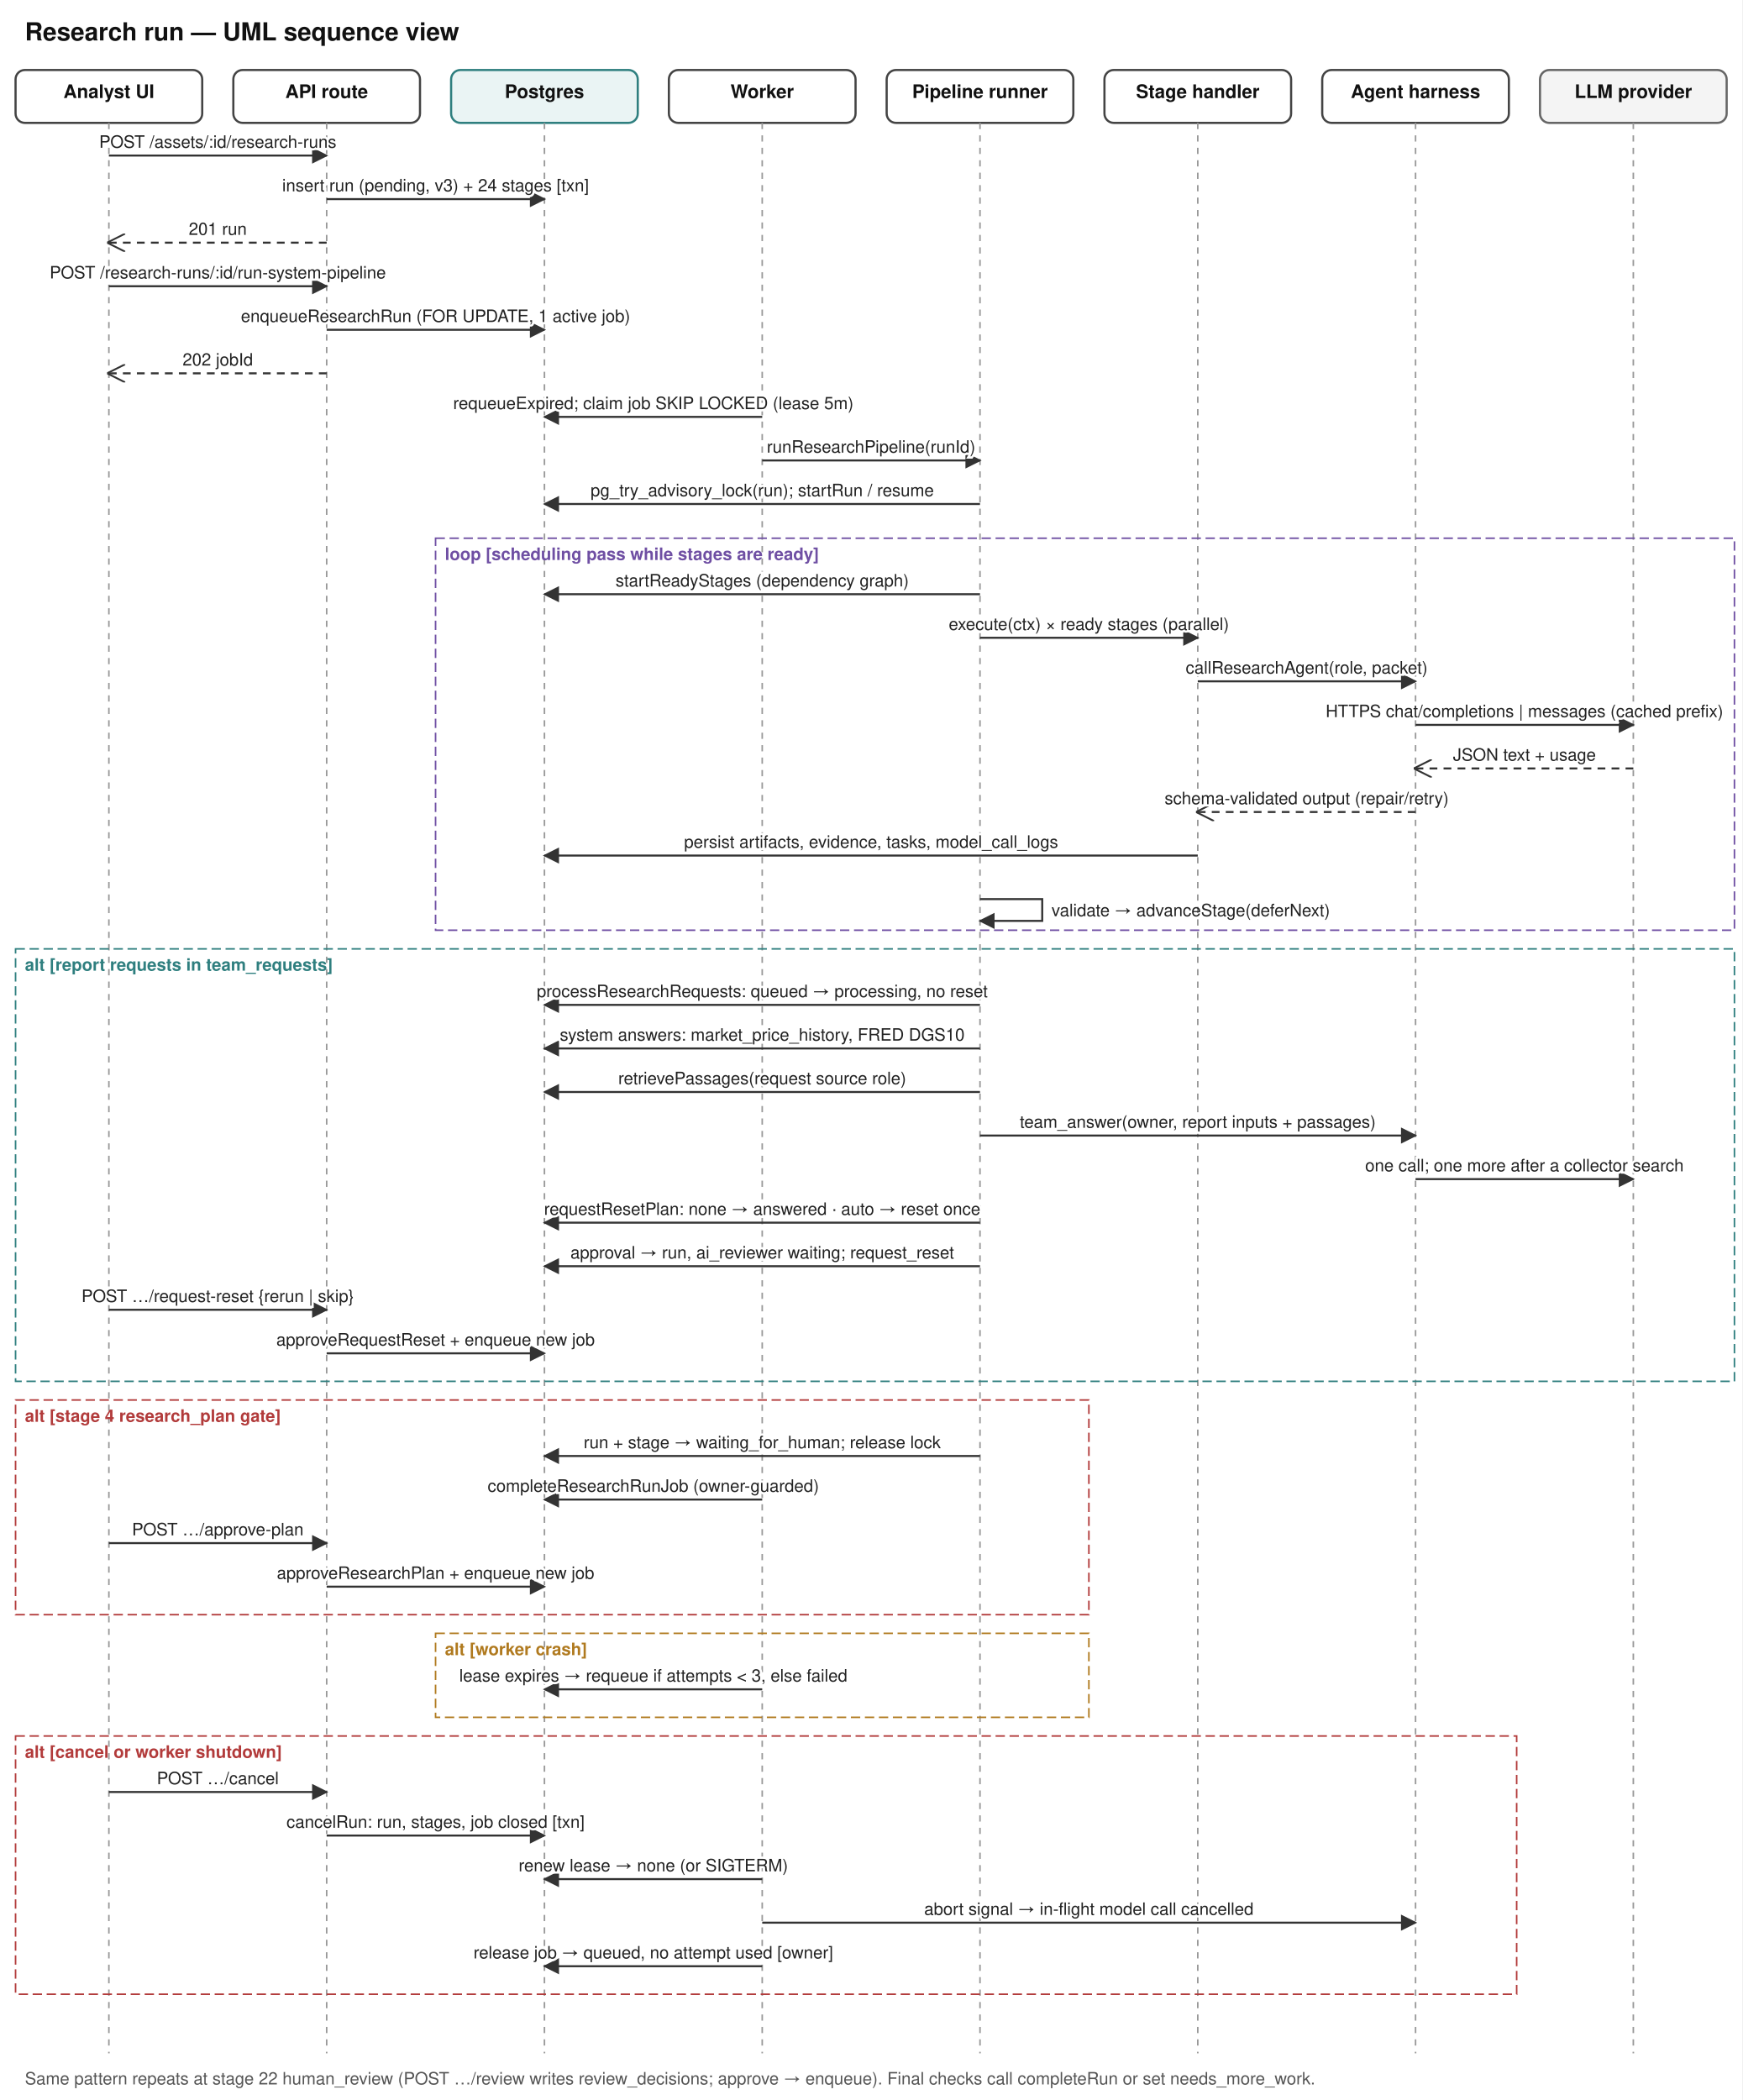
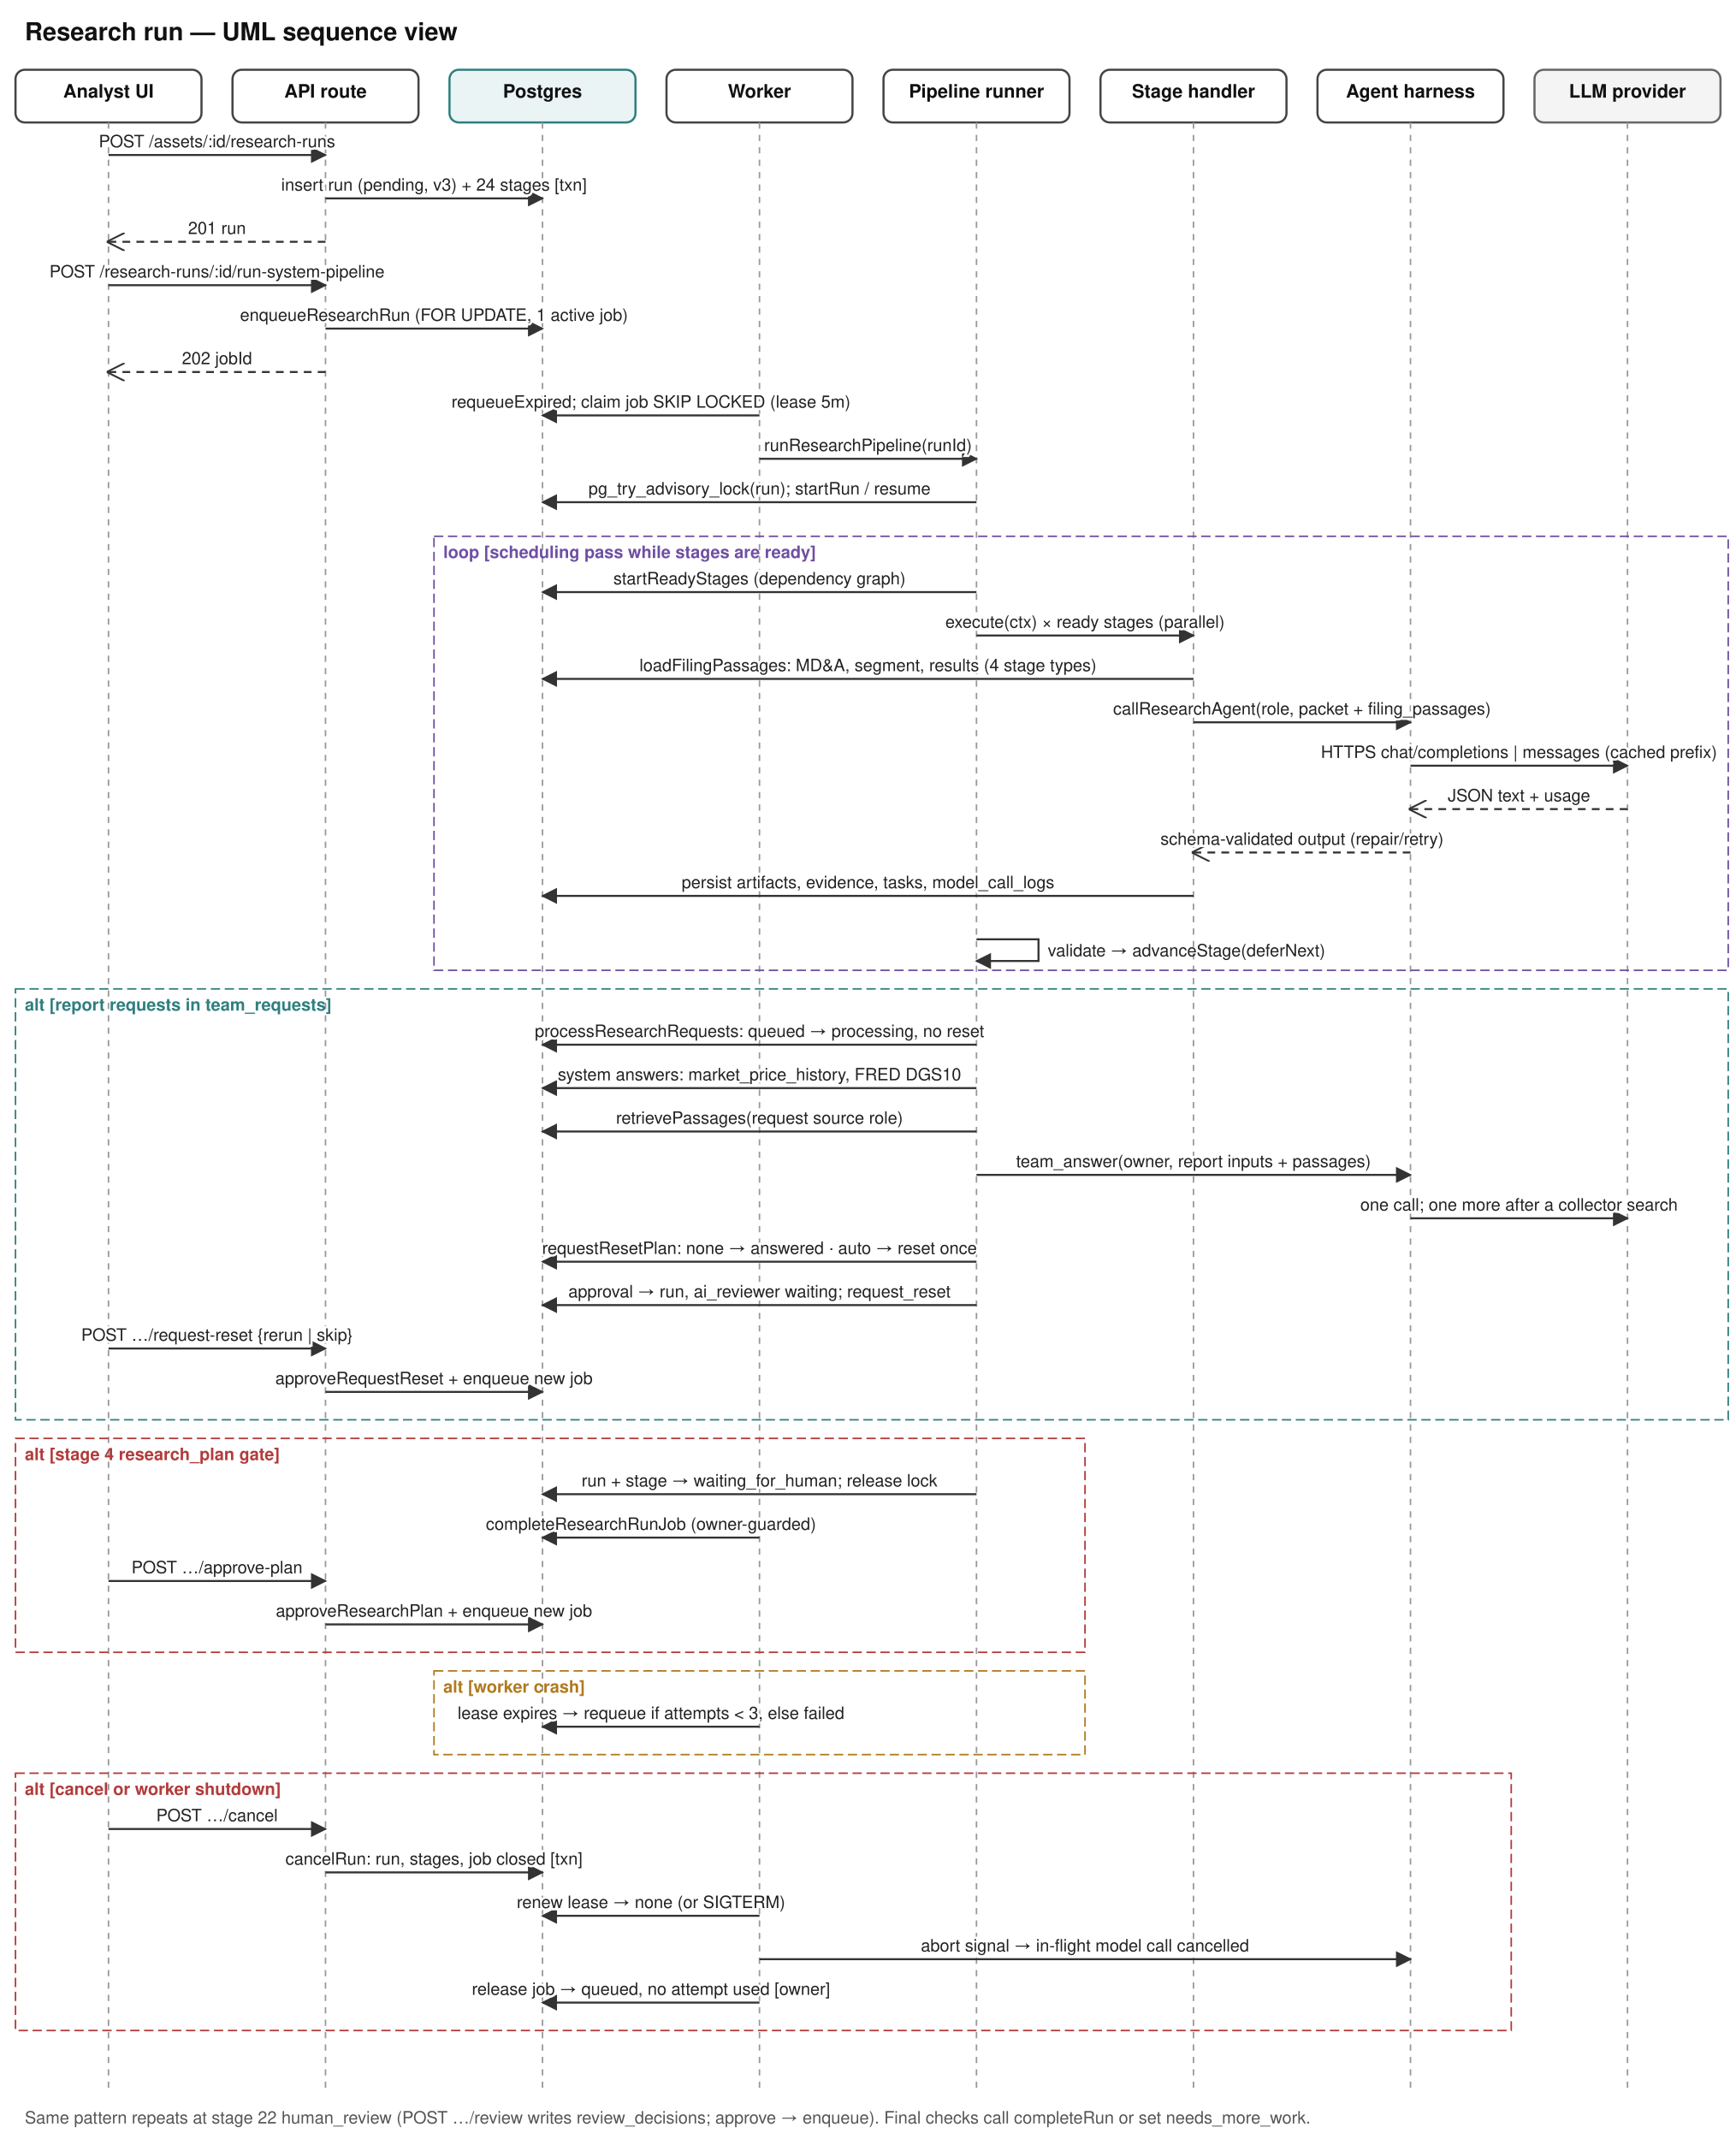
- <svg xmlns="http://www.w3.org/2000/svg" viewBox="0 0 1120 1350" width="1120" height="1350" role="img" aria-labelledby="t d" font-family="Helvetica, Arial, sans-serif" font-size="13">
+ <svg xmlns="http://www.w3.org/2000/svg" viewBox="0 0 1120 1380" width="1120" height="1380" role="img" aria-labelledby="t d" font-family="Helvetica, Arial, sans-serif" font-size="13">
  <defs>
    <marker id="a" viewBox="0 0 10 10" refX="9" refY="5" markerWidth="8" markerHeight="8" orient="auto-start-reverse">
      <path d="M0,0 L10,5 L0,10 z" fill="#333" />
    </marker>
    <marker id="o" viewBox="0 0 10 10" refX="9" refY="5" markerWidth="9" markerHeight="9" orient="auto-start-reverse">
      <path d="M0,0 L10,5 L0,10" fill="none" stroke="#333" />
    </marker>
  </defs>
-   <rect x="0" y="0" width="1120" height="1350" fill="#ffffff" />
+   <rect x="0" y="0" width="1120" height="1380" fill="#ffffff" />
  <text x="16" y="26" font-size="16" font-weight="bold" fill="#111">Research run — UML sequence view</text>
  <rect x="10" y="45" width="120" height="34" rx="6" fill="#ffffff" stroke="#444444" stroke-width="1.4" />
  <text x="70.0" y="63" font-size="12" font-weight="bold" text-anchor="middle" fill="#111">Analyst UI</text>
-   <line x1="70" y1="79" x2="70" y2="1320" stroke="#999" stroke-dasharray="4 4" />
+   <line x1="70" y1="79" x2="70" y2="1350" stroke="#999" stroke-dasharray="4 4" />
  <rect x="150" y="45" width="120" height="34" rx="6" fill="#ffffff" stroke="#444444" stroke-width="1.4" />
  <text x="210.0" y="63" font-size="12" font-weight="bold" text-anchor="middle" fill="#111">API route</text>
-   <line x1="210" y1="79" x2="210" y2="1320" stroke="#999" stroke-dasharray="4 4" />
+   <line x1="210" y1="79" x2="210" y2="1350" stroke="#999" stroke-dasharray="4 4" />
  <rect x="290" y="45" width="120" height="34" rx="6" fill="#eaf4f4" stroke="#2f7f7f" stroke-width="1.4" />
  <text x="350.0" y="63" font-size="12" font-weight="bold" text-anchor="middle" fill="#111">Postgres</text>
-   <line x1="350" y1="79" x2="350" y2="1320" stroke="#999" stroke-dasharray="4 4" />
+   <line x1="350" y1="79" x2="350" y2="1350" stroke="#999" stroke-dasharray="4 4" />
  <rect x="430" y="45" width="120" height="34" rx="6" fill="#ffffff" stroke="#444444" stroke-width="1.4" />
  <text x="490.0" y="63" font-size="12" font-weight="bold" text-anchor="middle" fill="#111">Worker</text>
-   <line x1="490" y1="79" x2="490" y2="1320" stroke="#999" stroke-dasharray="4 4" />
+   <line x1="490" y1="79" x2="490" y2="1350" stroke="#999" stroke-dasharray="4 4" />
  <rect x="570" y="45" width="120" height="34" rx="6" fill="#ffffff" stroke="#444444" stroke-width="1.4" />
  <text x="630.0" y="63" font-size="12" font-weight="bold" text-anchor="middle" fill="#111">Pipeline runner</text>
-   <line x1="630" y1="79" x2="630" y2="1320" stroke="#999" stroke-dasharray="4 4" />
+   <line x1="630" y1="79" x2="630" y2="1350" stroke="#999" stroke-dasharray="4 4" />
  <rect x="710" y="45" width="120" height="34" rx="6" fill="#ffffff" stroke="#444444" stroke-width="1.4" />
  <text x="770.0" y="63" font-size="12" font-weight="bold" text-anchor="middle" fill="#111">Stage handler</text>
-   <line x1="770" y1="79" x2="770" y2="1320" stroke="#999" stroke-dasharray="4 4" />
+   <line x1="770" y1="79" x2="770" y2="1350" stroke="#999" stroke-dasharray="4 4" />
  <rect x="850" y="45" width="120" height="34" rx="6" fill="#ffffff" stroke="#444444" stroke-width="1.4" />
  <text x="910.0" y="63" font-size="12" font-weight="bold" text-anchor="middle" fill="#111">Agent harness</text>
-   <line x1="910" y1="79" x2="910" y2="1320" stroke="#999" stroke-dasharray="4 4" />
+   <line x1="910" y1="79" x2="910" y2="1350" stroke="#999" stroke-dasharray="4 4" />
  <rect x="990" y="45" width="120" height="34" rx="6" fill="#f4f4f4" stroke="#666666" stroke-width="1.4" />
  <text x="1050.0" y="63" font-size="12" font-weight="bold" text-anchor="middle" fill="#111">LLM provider</text>
-   <line x1="1050" y1="79" x2="1050" y2="1320" stroke="#999" stroke-dasharray="4 4" />
+   <line x1="1050" y1="79" x2="1050" y2="1350" stroke="#999" stroke-dasharray="4 4" />
  <path d="M70,100 L210,100" fill="none" stroke="#333" stroke-width="1.3" marker-end="url(#a)" />
  <text x="140.0" y="95" font-size="11" text-anchor="middle" fill="#222" stroke="#ffffff" stroke-width="3" paint-order="stroke">POST /assets/:id/research-runs</text>
  <path d="M210,128 L350,128" fill="none" stroke="#333" stroke-width="1.3" marker-end="url(#a)" />
  <text x="280.0" y="123" font-size="11" text-anchor="middle" fill="#222" stroke="#ffffff" stroke-width="3" paint-order="stroke">insert run (pending, v3) + 24 stages [txn]</text>
  <path d="M210,156 L70,156" fill="none" stroke="#333" stroke-width="1.3" stroke-dasharray="5 4" marker-end="url(#o)" />
  <text x="140.0" y="151" font-size="11" text-anchor="middle" fill="#222" stroke="#ffffff" stroke-width="3" paint-order="stroke">201 run</text>
  <path d="M70,184 L210,184" fill="none" stroke="#333" stroke-width="1.3" marker-end="url(#a)" />
  <text x="140.0" y="179" font-size="11" text-anchor="middle" fill="#222" stroke="#ffffff" stroke-width="3" paint-order="stroke">POST /research-runs/:id/run-system-pipeline</text>
  <path d="M210,212 L350,212" fill="none" stroke="#333" stroke-width="1.3" marker-end="url(#a)" />
  <text x="280.0" y="207" font-size="11" text-anchor="middle" fill="#222" stroke="#ffffff" stroke-width="3" paint-order="stroke">enqueueResearchRun (FOR UPDATE, 1 active job)</text>
  <path d="M210,240 L70,240" fill="none" stroke="#333" stroke-width="1.3" stroke-dasharray="5 4" marker-end="url(#o)" />
  <text x="140.0" y="235" font-size="11" text-anchor="middle" fill="#222" stroke="#ffffff" stroke-width="3" paint-order="stroke">202 jobId</text>
  <path d="M490,268 L350,268" fill="none" stroke="#333" stroke-width="1.3" marker-end="url(#a)" />
  <text x="420.0" y="263" font-size="11" text-anchor="middle" fill="#222" stroke="#ffffff" stroke-width="3" paint-order="stroke">requeueExpired; claim job SKIP LOCKED (lease 5m)</text>
  <path d="M490,296 L630,296" fill="none" stroke="#333" stroke-width="1.3" marker-end="url(#a)" />
  <text x="560.0" y="291" font-size="11" text-anchor="middle" fill="#222" stroke="#ffffff" stroke-width="3" paint-order="stroke">runResearchPipeline(runId)</text>
  <path d="M630,324 L350,324" fill="none" stroke="#333" stroke-width="1.3" marker-end="url(#a)" />
  <text x="490.0" y="319" font-size="11" text-anchor="middle" fill="#222" stroke="#ffffff" stroke-width="3" paint-order="stroke">pg_try_advisory_lock(run); startRun / resume</text>
  <text x="286" y="360" font-size="11" font-weight="bold" text-anchor="start" fill="#6f4fa3">loop [scheduling pass while stages are ready]</text>
  <path d="M630,382 L350,382" fill="none" stroke="#333" stroke-width="1.3" marker-end="url(#a)" />
  <text x="490.0" y="377" font-size="11" text-anchor="middle" fill="#222" stroke="#ffffff" stroke-width="3" paint-order="stroke">startReadyStages (dependency graph)</text>
  <path d="M630,410 L770,410" fill="none" stroke="#333" stroke-width="1.3" marker-end="url(#a)" />
  <text x="700.0" y="405" font-size="11" text-anchor="middle" fill="#222" stroke="#ffffff" stroke-width="3" paint-order="stroke">execute(ctx) × ready stages (parallel)</text>
-   <path d="M770,438 L910,438" fill="none" stroke="#333" stroke-width="1.3" marker-end="url(#a)" />
-   <text x="840.0" y="433" font-size="11" text-anchor="middle" fill="#222" stroke="#ffffff" stroke-width="3" paint-order="stroke">callResearchAgent(role, packet)</text>
-   <path d="M910,466 L1050,466" fill="none" stroke="#333" stroke-width="1.3" marker-end="url(#a)" />
-   <text x="980.0" y="461" font-size="11" text-anchor="middle" fill="#222" stroke="#ffffff" stroke-width="3" paint-order="stroke">HTTPS chat/completions | messages (cached prefix)</text>
-   <path d="M1050,494 L910,494" fill="none" stroke="#333" stroke-width="1.3" stroke-dasharray="5 4" marker-end="url(#o)" />
-   <text x="980.0" y="489" font-size="11" text-anchor="middle" fill="#222" stroke="#ffffff" stroke-width="3" paint-order="stroke">JSON text + usage</text>
-   <path d="M910,522 L770,522" fill="none" stroke="#333" stroke-width="1.3" stroke-dasharray="5 4" marker-end="url(#o)" />
-   <text x="840.0" y="517" font-size="11" text-anchor="middle" fill="#222" stroke="#ffffff" stroke-width="3" paint-order="stroke">schema-validated output (repair/retry)</text>
-   <path d="M770,550 L350,550" fill="none" stroke="#333" stroke-width="1.3" marker-end="url(#a)" />
-   <text x="560.0" y="545" font-size="11" text-anchor="middle" fill="#222" stroke="#ffffff" stroke-width="3" paint-order="stroke">persist artifacts, evidence, tasks, model_call_logs</text>
-   <path d="M630,578 h40 v14 h-40" fill="none" stroke="#333" stroke-width="1.3" marker-end="url(#a)" />
-   <text x="676" y="589" font-size="11" font-weight="normal" text-anchor="start" fill="#222">validate → advanceStage(deferNext)</text>
-   <rect x="280" y="346" width="835" height="252" fill="none" stroke="#6f4fa3" stroke-dasharray="6 3" />
-   <text x="16" y="624" font-size="11" font-weight="bold" text-anchor="start" fill="#2f7f7f">alt [report requests in team_requests]</text>
-   <path d="M630,646 L350,646" fill="none" stroke="#333" stroke-width="1.3" marker-end="url(#a)" />
-   <text x="490.0" y="641" font-size="11" text-anchor="middle" fill="#222" stroke="#ffffff" stroke-width="3" paint-order="stroke">processResearchRequests: queued → processing, no reset</text>
+   <path d="M770,438 L350,438" fill="none" stroke="#333" stroke-width="1.3" marker-end="url(#a)" />
+   <text x="560.0" y="433" font-size="11" text-anchor="middle" fill="#222" stroke="#ffffff" stroke-width="3" paint-order="stroke">loadFilingPassages: MD&amp;A, segment, results (4 stage types)</text>
+   <path d="M770,466 L910,466" fill="none" stroke="#333" stroke-width="1.3" marker-end="url(#a)" />
+   <text x="840.0" y="461" font-size="11" text-anchor="middle" fill="#222" stroke="#ffffff" stroke-width="3" paint-order="stroke">callResearchAgent(role, packet + filing_passages)</text>
+   <path d="M910,494 L1050,494" fill="none" stroke="#333" stroke-width="1.3" marker-end="url(#a)" />
+   <text x="980.0" y="489" font-size="11" text-anchor="middle" fill="#222" stroke="#ffffff" stroke-width="3" paint-order="stroke">HTTPS chat/completions | messages (cached prefix)</text>
+   <path d="M1050,522 L910,522" fill="none" stroke="#333" stroke-width="1.3" stroke-dasharray="5 4" marker-end="url(#o)" />
+   <text x="980.0" y="517" font-size="11" text-anchor="middle" fill="#222" stroke="#ffffff" stroke-width="3" paint-order="stroke">JSON text + usage</text>
+   <path d="M910,550 L770,550" fill="none" stroke="#333" stroke-width="1.3" stroke-dasharray="5 4" marker-end="url(#o)" />
+   <text x="840.0" y="545" font-size="11" text-anchor="middle" fill="#222" stroke="#ffffff" stroke-width="3" paint-order="stroke">schema-validated output (repair/retry)</text>
+   <path d="M770,578 L350,578" fill="none" stroke="#333" stroke-width="1.3" marker-end="url(#a)" />
+   <text x="560.0" y="573" font-size="11" text-anchor="middle" fill="#222" stroke="#ffffff" stroke-width="3" paint-order="stroke">persist artifacts, evidence, tasks, model_call_logs</text>
+   <path d="M630,606 h40 v14 h-40" fill="none" stroke="#333" stroke-width="1.3" marker-end="url(#a)" />
+   <text x="676" y="617" font-size="11" font-weight="normal" text-anchor="start" fill="#222">validate → advanceStage(deferNext)</text>
+   <rect x="280" y="346" width="835" height="280" fill="none" stroke="#6f4fa3" stroke-dasharray="6 3" />
+   <text x="16" y="652" font-size="11" font-weight="bold" text-anchor="start" fill="#2f7f7f">alt [report requests in team_requests]</text>
  <path d="M630,674 L350,674" fill="none" stroke="#333" stroke-width="1.3" marker-end="url(#a)" />
-   <text x="490.0" y="669" font-size="11" text-anchor="middle" fill="#222" stroke="#ffffff" stroke-width="3" paint-order="stroke">system answers: market_price_history, FRED DGS10</text>
+   <text x="490.0" y="669" font-size="11" text-anchor="middle" fill="#222" stroke="#ffffff" stroke-width="3" paint-order="stroke">processResearchRequests: queued → processing, no reset</text>
  <path d="M630,702 L350,702" fill="none" stroke="#333" stroke-width="1.3" marker-end="url(#a)" />
-   <text x="490.0" y="697" font-size="11" text-anchor="middle" fill="#222" stroke="#ffffff" stroke-width="3" paint-order="stroke">retrievePassages(request source role)</text>
-   <path d="M630,730 L910,730" fill="none" stroke="#333" stroke-width="1.3" marker-end="url(#a)" />
-   <text x="770.0" y="725" font-size="11" text-anchor="middle" fill="#222" stroke="#ffffff" stroke-width="3" paint-order="stroke">team_answer(owner, report inputs + passages)</text>
-   <path d="M910,758 L1050,758" fill="none" stroke="#333" stroke-width="1.3" marker-end="url(#a)" />
-   <text x="980.0" y="753" font-size="11" text-anchor="middle" fill="#222" stroke="#ffffff" stroke-width="3" paint-order="stroke">one call; one more after a collector search</text>
-   <path d="M630,786 L350,786" fill="none" stroke="#333" stroke-width="1.3" marker-end="url(#a)" />
-   <text x="490.0" y="781" font-size="11" text-anchor="middle" fill="#222" stroke="#ffffff" stroke-width="3" paint-order="stroke">requestResetPlan: none → answered · auto → reset once</text>
+   <text x="490.0" y="697" font-size="11" text-anchor="middle" fill="#222" stroke="#ffffff" stroke-width="3" paint-order="stroke">system answers: market_price_history, FRED DGS10</text>
+   <path d="M630,730 L350,730" fill="none" stroke="#333" stroke-width="1.3" marker-end="url(#a)" />
+   <text x="490.0" y="725" font-size="11" text-anchor="middle" fill="#222" stroke="#ffffff" stroke-width="3" paint-order="stroke">retrievePassages(request source role)</text>
+   <path d="M630,758 L910,758" fill="none" stroke="#333" stroke-width="1.3" marker-end="url(#a)" />
+   <text x="770.0" y="753" font-size="11" text-anchor="middle" fill="#222" stroke="#ffffff" stroke-width="3" paint-order="stroke">team_answer(owner, report inputs + passages)</text>
+   <path d="M910,786 L1050,786" fill="none" stroke="#333" stroke-width="1.3" marker-end="url(#a)" />
+   <text x="980.0" y="781" font-size="11" text-anchor="middle" fill="#222" stroke="#ffffff" stroke-width="3" paint-order="stroke">one call; one more after a collector search</text>
  <path d="M630,814 L350,814" fill="none" stroke="#333" stroke-width="1.3" marker-end="url(#a)" />
-   <text x="490.0" y="809" font-size="11" text-anchor="middle" fill="#222" stroke="#ffffff" stroke-width="3" paint-order="stroke">approval → run, ai_reviewer waiting; request_reset</text>
-   <path d="M70,842 L210,842" fill="none" stroke="#333" stroke-width="1.3" marker-end="url(#a)" />
-   <text x="140.0" y="837" font-size="11" text-anchor="middle" fill="#222" stroke="#ffffff" stroke-width="3" paint-order="stroke">POST …/request-reset {rerun | skip}</text>
-   <path d="M210,870 L350,870" fill="none" stroke="#333" stroke-width="1.3" marker-end="url(#a)" />
-   <text x="280.0" y="865" font-size="11" text-anchor="middle" fill="#222" stroke="#ffffff" stroke-width="3" paint-order="stroke">approveRequestReset + enqueue new job</text>
-   <rect x="10" y="610" width="1105" height="278" fill="none" stroke="#2f7f7f" stroke-dasharray="6 3" />
-   <text x="16" y="914" font-size="11" font-weight="bold" text-anchor="start" fill="#b23b3b">alt [stage 4 research_plan gate]</text>
-   <path d="M630,936 L350,936" fill="none" stroke="#333" stroke-width="1.3" marker-end="url(#a)" />
-   <text x="490.0" y="931" font-size="11" text-anchor="middle" fill="#222" stroke="#ffffff" stroke-width="3" paint-order="stroke">run + stage → waiting_for_human; release lock</text>
-   <path d="M490,964 L350,964" fill="none" stroke="#333" stroke-width="1.3" marker-end="url(#a)" />
-   <text x="420.0" y="959" font-size="11" text-anchor="middle" fill="#222" stroke="#ffffff" stroke-width="3" paint-order="stroke">completeResearchRunJob (owner-guarded)</text>
-   <path d="M70,992 L210,992" fill="none" stroke="#333" stroke-width="1.3" marker-end="url(#a)" />
-   <text x="140.0" y="987" font-size="11" text-anchor="middle" fill="#222" stroke="#ffffff" stroke-width="3" paint-order="stroke">POST …/approve-plan</text>
-   <path d="M210,1020 L350,1020" fill="none" stroke="#333" stroke-width="1.3" marker-end="url(#a)" />
-   <text x="280.0" y="1015" font-size="11" text-anchor="middle" fill="#222" stroke="#ffffff" stroke-width="3" paint-order="stroke">approveResearchPlan + enqueue new job</text>
-   <rect x="10" y="900" width="690" height="138" fill="none" stroke="#b23b3b" stroke-dasharray="6 3" />
-   <text x="286" y="1064" font-size="11" font-weight="bold" text-anchor="start" fill="#b07a1f">alt [worker crash]</text>
-   <path d="M490,1086 L350,1086" fill="none" stroke="#333" stroke-width="1.3" marker-end="url(#a)" />
-   <text x="420.0" y="1081" font-size="11" text-anchor="middle" fill="#222" stroke="#ffffff" stroke-width="3" paint-order="stroke">lease expires → requeue if attempts &lt; 3, else failed</text>
-   <rect x="280" y="1050" width="420" height="54" fill="none" stroke="#b07a1f" stroke-dasharray="6 3" />
-   <text x="16" y="1130" font-size="11" font-weight="bold" text-anchor="start" fill="#b23b3b">alt [cancel or worker shutdown]</text>
-   <path d="M70,1152 L210,1152" fill="none" stroke="#333" stroke-width="1.3" marker-end="url(#a)" />
-   <text x="140.0" y="1147" font-size="11" text-anchor="middle" fill="#222" stroke="#ffffff" stroke-width="3" paint-order="stroke">POST …/cancel</text>
-   <path d="M210,1180 L350,1180" fill="none" stroke="#333" stroke-width="1.3" marker-end="url(#a)" />
-   <text x="280.0" y="1175" font-size="11" text-anchor="middle" fill="#222" stroke="#ffffff" stroke-width="3" paint-order="stroke">cancelRun: run, stages, job closed [txn]</text>
-   <path d="M490,1208 L350,1208" fill="none" stroke="#333" stroke-width="1.3" marker-end="url(#a)" />
-   <text x="420.0" y="1203" font-size="11" text-anchor="middle" fill="#222" stroke="#ffffff" stroke-width="3" paint-order="stroke">renew lease → none (or SIGTERM)</text>
-   <path d="M490,1236 L910,1236" fill="none" stroke="#333" stroke-width="1.3" marker-end="url(#a)" />
-   <text x="700.0" y="1231" font-size="11" text-anchor="middle" fill="#222" stroke="#ffffff" stroke-width="3" paint-order="stroke">abort signal → in-flight model call cancelled</text>
-   <path d="M490,1264 L350,1264" fill="none" stroke="#333" stroke-width="1.3" marker-end="url(#a)" />
-   <text x="420.0" y="1259" font-size="11" text-anchor="middle" fill="#222" stroke="#ffffff" stroke-width="3" paint-order="stroke">release job → queued, no attempt used [owner]</text>
-   <rect x="10" y="1116" width="965" height="166" fill="none" stroke="#b23b3b" stroke-dasharray="6 3" />
-   <text x="16" y="1340" font-size="11" font-weight="normal" text-anchor="start" fill="#555">Same pattern repeats at stage 22 human_review (POST …/review writes review_decisions; approve → enqueue). Final checks call completeRun or set needs_more_work.</text>
+   <text x="490.0" y="809" font-size="11" text-anchor="middle" fill="#222" stroke="#ffffff" stroke-width="3" paint-order="stroke">requestResetPlan: none → answered · auto → reset once</text>
+   <path d="M630,842 L350,842" fill="none" stroke="#333" stroke-width="1.3" marker-end="url(#a)" />
+   <text x="490.0" y="837" font-size="11" text-anchor="middle" fill="#222" stroke="#ffffff" stroke-width="3" paint-order="stroke">approval → run, ai_reviewer waiting; request_reset</text>
+   <path d="M70,870 L210,870" fill="none" stroke="#333" stroke-width="1.3" marker-end="url(#a)" />
+   <text x="140.0" y="865" font-size="11" text-anchor="middle" fill="#222" stroke="#ffffff" stroke-width="3" paint-order="stroke">POST …/request-reset {rerun | skip}</text>
+   <path d="M210,898 L350,898" fill="none" stroke="#333" stroke-width="1.3" marker-end="url(#a)" />
+   <text x="280.0" y="893" font-size="11" text-anchor="middle" fill="#222" stroke="#ffffff" stroke-width="3" paint-order="stroke">approveRequestReset + enqueue new job</text>
+   <rect x="10" y="638" width="1105" height="278" fill="none" stroke="#2f7f7f" stroke-dasharray="6 3" />
+   <text x="16" y="942" font-size="11" font-weight="bold" text-anchor="start" fill="#b23b3b">alt [stage 4 research_plan gate]</text>
+   <path d="M630,964 L350,964" fill="none" stroke="#333" stroke-width="1.3" marker-end="url(#a)" />
+   <text x="490.0" y="959" font-size="11" text-anchor="middle" fill="#222" stroke="#ffffff" stroke-width="3" paint-order="stroke">run + stage → waiting_for_human; release lock</text>
+   <path d="M490,992 L350,992" fill="none" stroke="#333" stroke-width="1.3" marker-end="url(#a)" />
+   <text x="420.0" y="987" font-size="11" text-anchor="middle" fill="#222" stroke="#ffffff" stroke-width="3" paint-order="stroke">completeResearchRunJob (owner-guarded)</text>
+   <path d="M70,1020 L210,1020" fill="none" stroke="#333" stroke-width="1.3" marker-end="url(#a)" />
+   <text x="140.0" y="1015" font-size="11" text-anchor="middle" fill="#222" stroke="#ffffff" stroke-width="3" paint-order="stroke">POST …/approve-plan</text>
+   <path d="M210,1048 L350,1048" fill="none" stroke="#333" stroke-width="1.3" marker-end="url(#a)" />
+   <text x="280.0" y="1043" font-size="11" text-anchor="middle" fill="#222" stroke="#ffffff" stroke-width="3" paint-order="stroke">approveResearchPlan + enqueue new job</text>
+   <rect x="10" y="928" width="690" height="138" fill="none" stroke="#b23b3b" stroke-dasharray="6 3" />
+   <text x="286" y="1092" font-size="11" font-weight="bold" text-anchor="start" fill="#b07a1f">alt [worker crash]</text>
+   <path d="M490,1114 L350,1114" fill="none" stroke="#333" stroke-width="1.3" marker-end="url(#a)" />
+   <text x="420.0" y="1109" font-size="11" text-anchor="middle" fill="#222" stroke="#ffffff" stroke-width="3" paint-order="stroke">lease expires → requeue if attempts &lt; 3, else failed</text>
+   <rect x="280" y="1078" width="420" height="54" fill="none" stroke="#b07a1f" stroke-dasharray="6 3" />
+   <text x="16" y="1158" font-size="11" font-weight="bold" text-anchor="start" fill="#b23b3b">alt [cancel or worker shutdown]</text>
+   <path d="M70,1180 L210,1180" fill="none" stroke="#333" stroke-width="1.3" marker-end="url(#a)" />
+   <text x="140.0" y="1175" font-size="11" text-anchor="middle" fill="#222" stroke="#ffffff" stroke-width="3" paint-order="stroke">POST …/cancel</text>
+   <path d="M210,1208 L350,1208" fill="none" stroke="#333" stroke-width="1.3" marker-end="url(#a)" />
+   <text x="280.0" y="1203" font-size="11" text-anchor="middle" fill="#222" stroke="#ffffff" stroke-width="3" paint-order="stroke">cancelRun: run, stages, job closed [txn]</text>
+   <path d="M490,1236 L350,1236" fill="none" stroke="#333" stroke-width="1.3" marker-end="url(#a)" />
+   <text x="420.0" y="1231" font-size="11" text-anchor="middle" fill="#222" stroke="#ffffff" stroke-width="3" paint-order="stroke">renew lease → none (or SIGTERM)</text>
+   <path d="M490,1264 L910,1264" fill="none" stroke="#333" stroke-width="1.3" marker-end="url(#a)" />
+   <text x="700.0" y="1259" font-size="11" text-anchor="middle" fill="#222" stroke="#ffffff" stroke-width="3" paint-order="stroke">abort signal → in-flight model call cancelled</text>
+   <path d="M490,1292 L350,1292" fill="none" stroke="#333" stroke-width="1.3" marker-end="url(#a)" />
+   <text x="420.0" y="1287" font-size="11" text-anchor="middle" fill="#222" stroke="#ffffff" stroke-width="3" paint-order="stroke">release job → queued, no attempt used [owner]</text>
+   <rect x="10" y="1144" width="965" height="166" fill="none" stroke="#b23b3b" stroke-dasharray="6 3" />
+   <text x="16" y="1370" font-size="11" font-weight="normal" text-anchor="start" fill="#555">Same pattern repeats at stage 22 human_review (POST …/review writes review_decisions; approve → enqueue). Final checks call completeRun or set needs_more_work.</text>
</svg>
